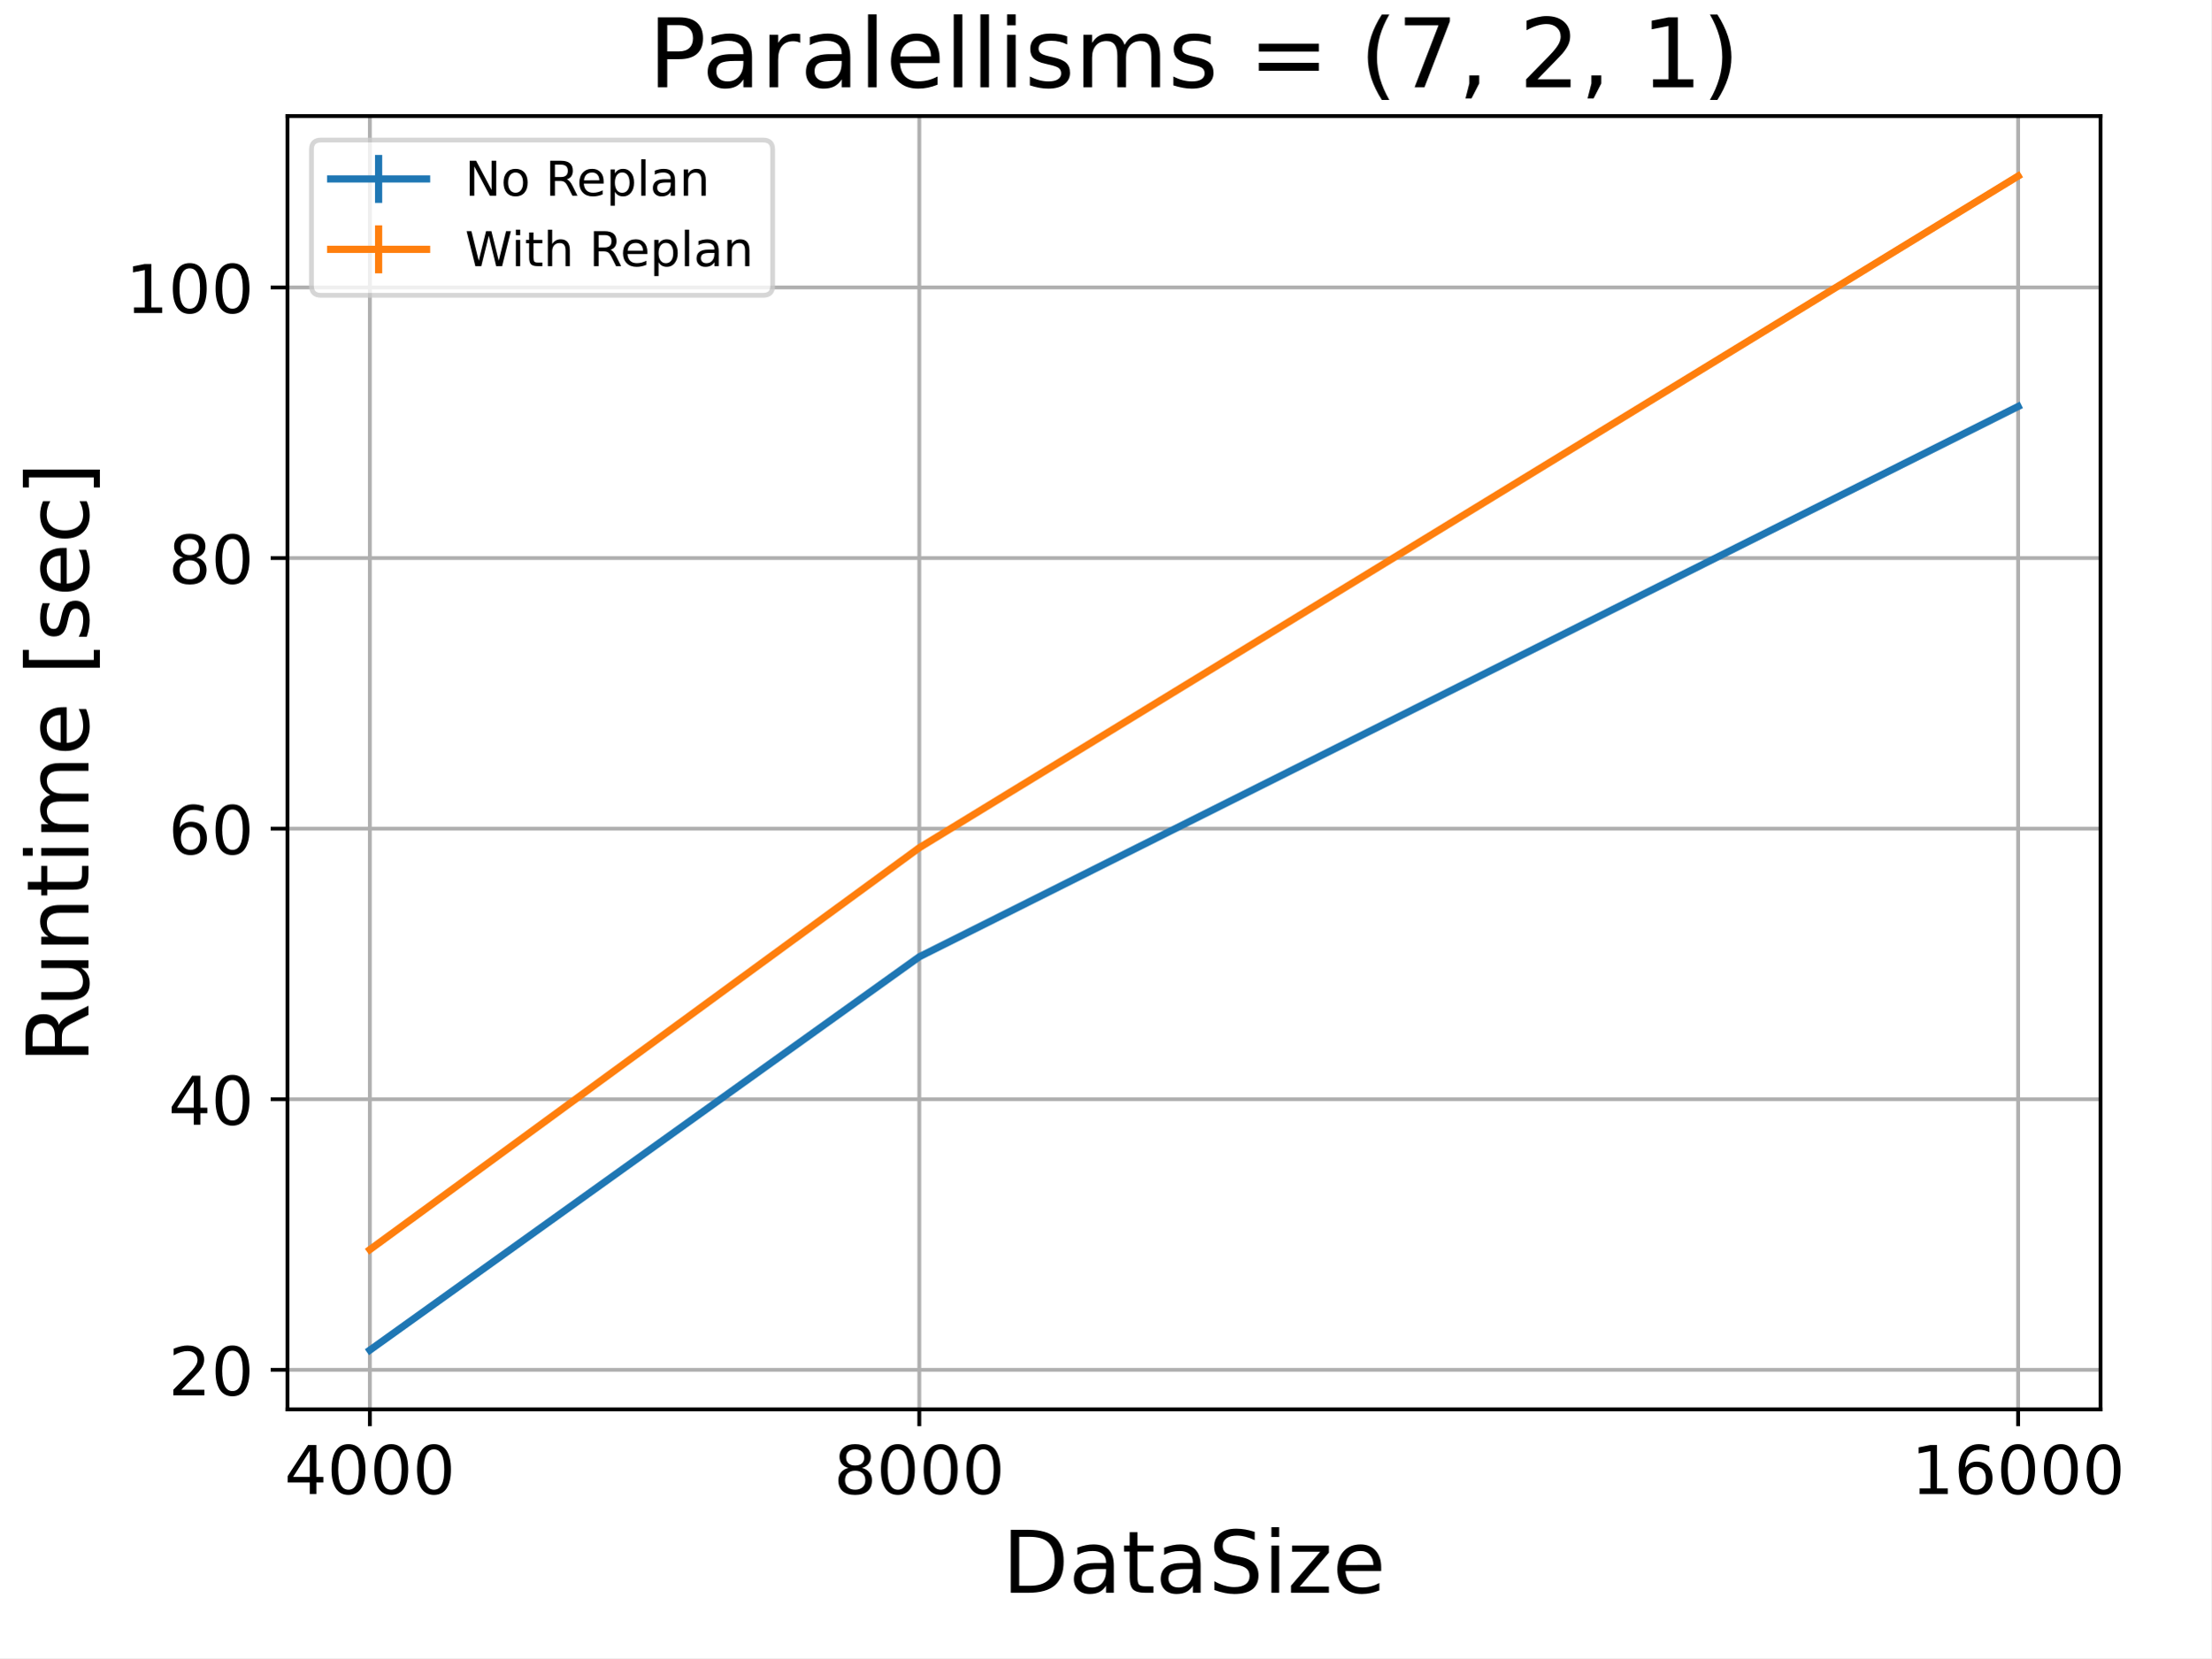
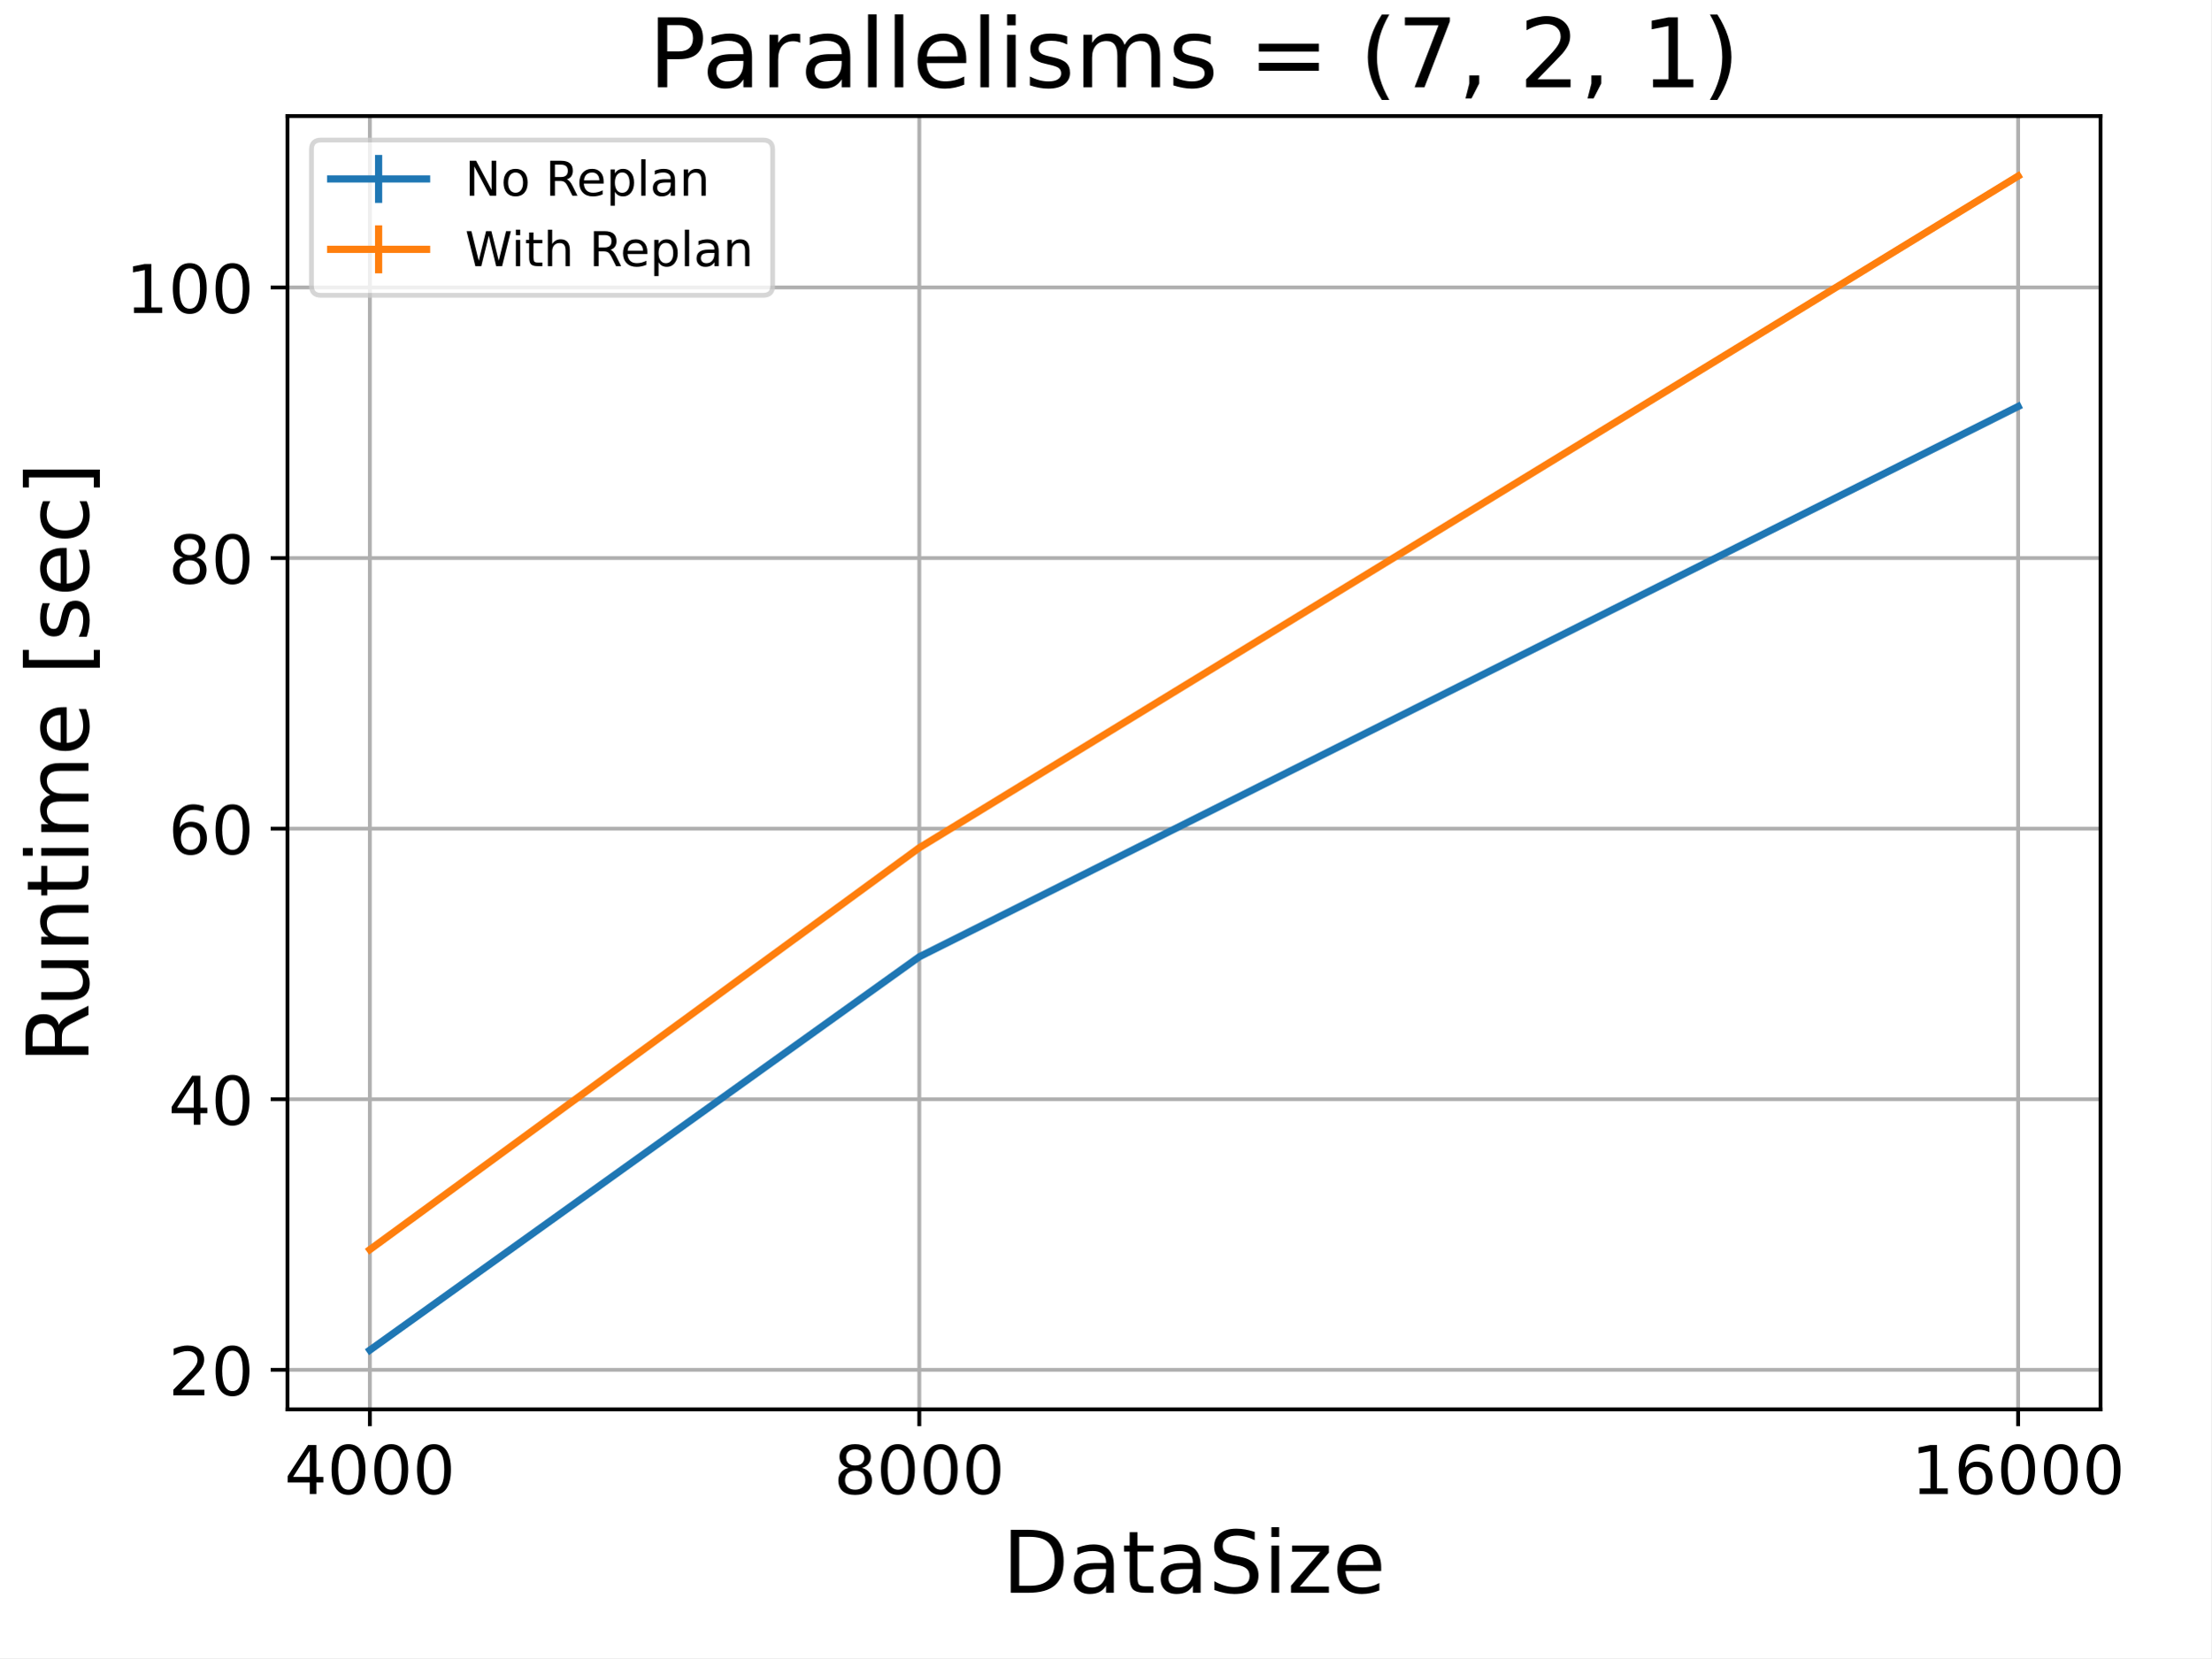
<svg xmlns="http://www.w3.org/2000/svg" xmlns:xlink="http://www.w3.org/1999/xlink" height="345.6pt" version="1.1" viewBox="0 0 460.8 345.6" width="460.8pt">
  <defs>
    <style type="text/css">*{stroke-linecap:butt;stroke-linejoin:round;}</style>
  </defs>
  <g id="figure_1">
    <g id="patch_1">
      <path d="M 0 345.6  L 460.8 345.6  L 460.8 0  L 0 0  z " style="fill:#ffffff;" />
    </g>
    <g id="axes_1">
      <g id="patch_2">
        <path d="M 59.904 293.76  L 437.76 293.76  L 437.76 24.192  L 59.904 24.192  z " style="fill:#ffffff;" />
      </g>
      <g id="matplotlib.axis_1">
        <g id="xtick_1">
          <g id="line2d_1">
-             <path clip-path="url(#pe8904e16c5)" d="M 77.079 293.76  L 77.079 24.192  " style="fill:none;stroke:#b0b0b0;stroke-linecap:square;stroke-width:0.8;" />
+             <path clip-path="url(#p75c24497dd)" d="M 77.079 293.76  L 77.079 24.192  " style="fill:none;stroke:#b0b0b0;stroke-linecap:square;stroke-width:0.8;" />
          </g>
          <g id="line2d_2">
            <defs>
-               <path d="M 0 0  L 0 3.5  " id="mf6a505901d" style="stroke:#000000;stroke-width:0.8;" />
-             </defs>
-             <g>
-               <use style="stroke:#000000;stroke-width:0.8;" x="77.079" xlink:href="#mf6a505901d" y="293.76" />
+               <path d="M 0 0  L 0 3.5  " id="m73369cd6cb" style="stroke:#000000;stroke-width:0.8;" />
+             </defs>
+             <g>
+               <use style="stroke:#000000;stroke-width:0.8;" x="77.079" xlink:href="#m73369cd6cb" y="293.76" />
            </g>
          </g>
          <g id="text_1">
            <g transform="translate(59.26427 311.3978)scale(0.14 -0.14)">
              <defs>
                <path d="M 2419 4116  L 825 1625  L 2419 1625  L 2419 4116  z M 2253 4666  L 3047 4666  L 3047 1625  L 3713 1625  L 3713 1100  L 3047 1100  L 3047 0  L 2419 0  L 2419 1100  L 313 1100  L 313 1709  L 2253 4666  z " id="DejaVuSans-34" transform="scale(0.015625)" />
                <path d="M 2034 4250  Q 1547 4250 1301 3770  Q 1056 3291 1056 2328  Q 1056 1369 1301 889  Q 1547 409 2034 409  Q 2525 409 2770 889  Q 3016 1369 3016 2328  Q 3016 3291 2770 3770  Q 2525 4250 2034 4250  z M 2034 4750  Q 2819 4750 3233 4129  Q 3647 3509 3647 2328  Q 3647 1150 3233 529  Q 2819 -91 2034 -91  Q 1250 -91 836 529  Q 422 1150 422 2328  Q 422 3509 836 4129  Q 1250 4750 2034 4750  z " id="DejaVuSans-30" transform="scale(0.015625)" />
              </defs>
              <use xlink:href="#DejaVuSans-34" />
              <use x="63.623" xlink:href="#DejaVuSans-30" />
              <use x="127.246" xlink:href="#DejaVuSans-30" />
              <use x="190.869" xlink:href="#DejaVuSans-30" />
            </g>
          </g>
        </g>
        <g id="xtick_2">
          <g id="line2d_3">
-             <path clip-path="url(#pe8904e16c5)" d="M 191.581 293.76  L 191.581 24.192  " style="fill:none;stroke:#b0b0b0;stroke-linecap:square;stroke-width:0.8;" />
+             <path clip-path="url(#p75c24497dd)" d="M 191.581 293.76  L 191.581 24.192  " style="fill:none;stroke:#b0b0b0;stroke-linecap:square;stroke-width:0.8;" />
          </g>
          <g id="line2d_4">
            <g>
-               <use style="stroke:#000000;stroke-width:0.8;" x="191.581" xlink:href="#mf6a505901d" y="293.76" />
+               <use style="stroke:#000000;stroke-width:0.8;" x="191.581" xlink:href="#m73369cd6cb" y="293.76" />
            </g>
          </g>
          <g id="text_2">
            <g transform="translate(173.7661 311.3978)scale(0.14 -0.14)">
              <defs>
                <path d="M 2034 2216  Q 1584 2216 1326 1975  Q 1069 1734 1069 1313  Q 1069 891 1326 650  Q 1584 409 2034 409  Q 2484 409 2743 651  Q 3003 894 3003 1313  Q 3003 1734 2745 1975  Q 2488 2216 2034 2216  z M 1403 2484  Q 997 2584 770 2862  Q 544 3141 544 3541  Q 544 4100 942 4425  Q 1341 4750 2034 4750  Q 2731 4750 3128 4425  Q 3525 4100 3525 3541  Q 3525 3141 3298 2862  Q 3072 2584 2669 2484  Q 3125 2378 3379 2068  Q 3634 1759 3634 1313  Q 3634 634 3220 271  Q 2806 -91 2034 -91  Q 1263 -91 848 271  Q 434 634 434 1313  Q 434 1759 690 2068  Q 947 2378 1403 2484  z M 1172 3481  Q 1172 3119 1398 2916  Q 1625 2713 2034 2713  Q 2441 2713 2670 2916  Q 2900 3119 2900 3481  Q 2900 3844 2670 4047  Q 2441 4250 2034 4250  Q 1625 4250 1398 4047  Q 1172 3844 1172 3481  z " id="DejaVuSans-38" transform="scale(0.015625)" />
              </defs>
              <use xlink:href="#DejaVuSans-38" />
              <use x="63.623" xlink:href="#DejaVuSans-30" />
              <use x="127.246" xlink:href="#DejaVuSans-30" />
              <use x="190.869" xlink:href="#DejaVuSans-30" />
            </g>
          </g>
        </g>
        <g id="xtick_3">
          <g id="line2d_5">
-             <path clip-path="url(#pe8904e16c5)" d="M 420.585 293.76  L 420.585 24.192  " style="fill:none;stroke:#b0b0b0;stroke-linecap:square;stroke-width:0.8;" />
+             <path clip-path="url(#p75c24497dd)" d="M 420.585 293.76  L 420.585 24.192  " style="fill:none;stroke:#b0b0b0;stroke-linecap:square;stroke-width:0.8;" />
          </g>
          <g id="line2d_6">
            <g>
-               <use style="stroke:#000000;stroke-width:0.8;" x="420.585" xlink:href="#mf6a505901d" y="293.76" />
+               <use style="stroke:#000000;stroke-width:0.8;" x="420.585" xlink:href="#m73369cd6cb" y="293.76" />
            </g>
          </g>
          <g id="text_3">
            <g transform="translate(398.316 311.3978)scale(0.14 -0.14)">
              <defs>
                <path d="M 794 531  L 1825 531  L 1825 4091  L 703 3866  L 703 4441  L 1819 4666  L 2450 4666  L 2450 531  L 3481 531  L 3481 0  L 794 0  L 794 531  z " id="DejaVuSans-31" transform="scale(0.015625)" />
                <path d="M 2113 2584  Q 1688 2584 1439 2293  Q 1191 2003 1191 1497  Q 1191 994 1439 701  Q 1688 409 2113 409  Q 2538 409 2786 701  Q 3034 994 3034 1497  Q 3034 2003 2786 2293  Q 2538 2584 2113 2584  z M 3366 4563  L 3366 3988  Q 3128 4100 2886 4159  Q 2644 4219 2406 4219  Q 1781 4219 1451 3797  Q 1122 3375 1075 2522  Q 1259 2794 1537 2939  Q 1816 3084 2150 3084  Q 2853 3084 3261 2657  Q 3669 2231 3669 1497  Q 3669 778 3244 343  Q 2819 -91 2113 -91  Q 1303 -91 875 529  Q 447 1150 447 2328  Q 447 3434 972 4092  Q 1497 4750 2381 4750  Q 2619 4750 2861 4703  Q 3103 4656 3366 4563  z " id="DejaVuSans-36" transform="scale(0.015625)" />
              </defs>
              <use xlink:href="#DejaVuSans-31" />
              <use x="63.623" xlink:href="#DejaVuSans-36" />
              <use x="127.246" xlink:href="#DejaVuSans-30" />
              <use x="190.869" xlink:href="#DejaVuSans-30" />
              <use x="254.492" xlink:href="#DejaVuSans-30" />
            </g>
          </g>
        </g>
        <g id="text_4">
          <g transform="translate(208.8678 331.9866)scale(0.18 -0.18)">
            <defs>
              <path d="M 1259 4147  L 1259 519  L 2022 519  Q 2988 519 3436 956  Q 3884 1394 3884 2338  Q 3884 3275 3436 3711  Q 2988 4147 2022 4147  L 1259 4147  z M 628 4666  L 1925 4666  Q 3281 4666 3915 4102  Q 4550 3538 4550 2338  Q 4550 1131 3912 565  Q 3275 0 1925 0  L 628 0  L 628 4666  z " id="DejaVuSans-44" transform="scale(0.015625)" />
              <path d="M 2194 1759  Q 1497 1759 1228 1600  Q 959 1441 959 1056  Q 959 750 1161 570  Q 1363 391 1709 391  Q 2188 391 2477 730  Q 2766 1069 2766 1631  L 2766 1759  L 2194 1759  z M 3341 1997  L 3341 0  L 2766 0  L 2766 531  Q 2569 213 2275 61  Q 1981 -91 1556 -91  Q 1019 -91 701 211  Q 384 513 384 1019  Q 384 1609 779 1909  Q 1175 2209 1959 2209  L 2766 2209  L 2766 2266  Q 2766 2663 2505 2880  Q 2244 3097 1772 3097  Q 1472 3097 1187 3025  Q 903 2953 641 2809  L 641 3341  Q 956 3463 1253 3523  Q 1550 3584 1831 3584  Q 2591 3584 2966 3190  Q 3341 2797 3341 1997  z " id="DejaVuSans-61" transform="scale(0.015625)" />
              <path d="M 1172 4494  L 1172 3500  L 2356 3500  L 2356 3053  L 1172 3053  L 1172 1153  Q 1172 725 1289 603  Q 1406 481 1766 481  L 2356 481  L 2356 0  L 1766 0  Q 1100 0 847 248  Q 594 497 594 1153  L 594 3053  L 172 3053  L 172 3500  L 594 3500  L 594 4494  L 1172 4494  z " id="DejaVuSans-74" transform="scale(0.015625)" />
              <path d="M 3425 4513  L 3425 3897  Q 3066 4069 2747 4153  Q 2428 4238 2131 4238  Q 1616 4238 1336 4038  Q 1056 3838 1056 3469  Q 1056 3159 1242 3001  Q 1428 2844 1947 2747  L 2328 2669  Q 3034 2534 3370 2195  Q 3706 1856 3706 1288  Q 3706 609 3251 259  Q 2797 -91 1919 -91  Q 1588 -91 1214 -16  Q 841 59 441 206  L 441 856  Q 825 641 1194 531  Q 1563 422 1919 422  Q 2459 422 2753 634  Q 3047 847 3047 1241  Q 3047 1584 2836 1778  Q 2625 1972 2144 2069  L 1759 2144  Q 1053 2284 737 2584  Q 422 2884 422 3419  Q 422 4038 858 4394  Q 1294 4750 2059 4750  Q 2388 4750 2728 4690  Q 3069 4631 3425 4513  z " id="DejaVuSans-53" transform="scale(0.015625)" />
              <path d="M 603 3500  L 1178 3500  L 1178 0  L 603 0  L 603 3500  z M 603 4863  L 1178 4863  L 1178 4134  L 603 4134  L 603 4863  z " id="DejaVuSans-69" transform="scale(0.015625)" />
              <path d="M 353 3500  L 3084 3500  L 3084 2975  L 922 459  L 3084 459  L 3084 0  L 275 0  L 275 525  L 2438 3041  L 353 3041  L 353 3500  z " id="DejaVuSans-7a" transform="scale(0.015625)" />
              <path d="M 3597 1894  L 3597 1613  L 953 1613  Q 991 1019 1311 708  Q 1631 397 2203 397  Q 2534 397 2845 478  Q 3156 559 3463 722  L 3463 178  Q 3153 47 2828 -22  Q 2503 -91 2169 -91  Q 1331 -91 842 396  Q 353 884 353 1716  Q 353 2575 817 3079  Q 1281 3584 2069 3584  Q 2775 3584 3186 3129  Q 3597 2675 3597 1894  z M 3022 2063  Q 3016 2534 2758 2815  Q 2500 3097 2075 3097  Q 1594 3097 1305 2825  Q 1016 2553 972 2059  L 3022 2063  z " id="DejaVuSans-65" transform="scale(0.015625)" />
            </defs>
            <use xlink:href="#DejaVuSans-44" />
            <use x="77.002" xlink:href="#DejaVuSans-61" />
            <use x="138.281" xlink:href="#DejaVuSans-74" />
            <use x="177.49" xlink:href="#DejaVuSans-61" />
            <use x="238.77" xlink:href="#DejaVuSans-53" />
            <use x="302.246" xlink:href="#DejaVuSans-69" />
            <use x="330.029" xlink:href="#DejaVuSans-7a" />
            <use x="382.52" xlink:href="#DejaVuSans-65" />
          </g>
        </g>
      </g>
      <g id="matplotlib.axis_2">
        <g id="ytick_1">
          <g id="line2d_7">
-             <path clip-path="url(#pe8904e16c5)" d="M 59.904 285.514  L 437.76 285.514  " style="fill:none;stroke:#b0b0b0;stroke-linecap:square;stroke-width:0.8;" />
+             <path clip-path="url(#p75c24497dd)" d="M 59.904 285.514  L 437.76 285.514  " style="fill:none;stroke:#b0b0b0;stroke-linecap:square;stroke-width:0.8;" />
          </g>
          <g id="line2d_8">
            <defs>
-               <path d="M 0 0  L -3.5 0  " id="m7a8629507c" style="stroke:#000000;stroke-width:0.8;" />
-             </defs>
-             <g>
-               <use style="stroke:#000000;stroke-width:0.8;" x="59.904" xlink:href="#m7a8629507c" y="285.514" />
+               <path d="M 0 0  L -3.5 0  " id="mf43d745abb" style="stroke:#000000;stroke-width:0.8;" />
+             </defs>
+             <g>
+               <use style="stroke:#000000;stroke-width:0.8;" x="59.904" xlink:href="#mf43d745abb" y="285.514" />
            </g>
          </g>
          <g id="text_5">
            <g transform="translate(35.089 290.8329)scale(0.14 -0.14)">
              <defs>
                <path d="M 1228 531  L 3431 531  L 3431 0  L 469 0  L 469 531  Q 828 903 1448 1529  Q 2069 2156 2228 2338  Q 2531 2678 2651 2914  Q 2772 3150 2772 3378  Q 2772 3750 2511 3984  Q 2250 4219 1831 4219  Q 1534 4219 1204 4116  Q 875 4013 500 3803  L 500 4441  Q 881 4594 1212 4672  Q 1544 4750 1819 4750  Q 2544 4750 2975 4387  Q 3406 4025 3406 3419  Q 3406 3131 3298 2873  Q 3191 2616 2906 2266  Q 2828 2175 2409 1742  Q 1991 1309 1228 531  z " id="DejaVuSans-32" transform="scale(0.015625)" />
              </defs>
              <use xlink:href="#DejaVuSans-32" />
              <use x="63.623" xlink:href="#DejaVuSans-30" />
            </g>
          </g>
        </g>
        <g id="ytick_2">
          <g id="line2d_9">
-             <path clip-path="url(#pe8904e16c5)" d="M 59.904 229.112  L 437.76 229.112  " style="fill:none;stroke:#b0b0b0;stroke-linecap:square;stroke-width:0.8;" />
+             <path clip-path="url(#p75c24497dd)" d="M 59.904 229.112  L 437.76 229.112  " style="fill:none;stroke:#b0b0b0;stroke-linecap:square;stroke-width:0.8;" />
          </g>
          <g id="line2d_10">
            <g>
-               <use style="stroke:#000000;stroke-width:0.8;" x="59.904" xlink:href="#m7a8629507c" y="229.112" />
+               <use style="stroke:#000000;stroke-width:0.8;" x="59.904" xlink:href="#mf43d745abb" y="229.112" />
            </g>
          </g>
          <g id="text_6">
            <g transform="translate(35.089 234.4312)scale(0.14 -0.14)">
              <use xlink:href="#DejaVuSans-34" />
              <use x="63.623" xlink:href="#DejaVuSans-30" />
            </g>
          </g>
        </g>
        <g id="ytick_3">
          <g id="line2d_11">
-             <path clip-path="url(#pe8904e16c5)" d="M 59.904 172.711  L 437.76 172.711  " style="fill:none;stroke:#b0b0b0;stroke-linecap:square;stroke-width:0.8;" />
+             <path clip-path="url(#p75c24497dd)" d="M 59.904 172.711  L 437.76 172.711  " style="fill:none;stroke:#b0b0b0;stroke-linecap:square;stroke-width:0.8;" />
          </g>
          <g id="line2d_12">
            <g>
-               <use style="stroke:#000000;stroke-width:0.8;" x="59.904" xlink:href="#m7a8629507c" y="172.711" />
+               <use style="stroke:#000000;stroke-width:0.8;" x="59.904" xlink:href="#mf43d745abb" y="172.711" />
            </g>
          </g>
          <g id="text_7">
            <g transform="translate(35.089 178.0296)scale(0.14 -0.14)">
              <use xlink:href="#DejaVuSans-36" />
              <use x="63.623" xlink:href="#DejaVuSans-30" />
            </g>
          </g>
        </g>
        <g id="ytick_4">
          <g id="line2d_13">
-             <path clip-path="url(#pe8904e16c5)" d="M 59.904 116.309  L 437.76 116.309  " style="fill:none;stroke:#b0b0b0;stroke-linecap:square;stroke-width:0.8;" />
+             <path clip-path="url(#p75c24497dd)" d="M 59.904 116.309  L 437.76 116.309  " style="fill:none;stroke:#b0b0b0;stroke-linecap:square;stroke-width:0.8;" />
          </g>
          <g id="line2d_14">
            <g>
-               <use style="stroke:#000000;stroke-width:0.8;" x="59.904" xlink:href="#m7a8629507c" y="116.309" />
+               <use style="stroke:#000000;stroke-width:0.8;" x="59.904" xlink:href="#mf43d745abb" y="116.309" />
            </g>
          </g>
          <g id="text_8">
            <g transform="translate(35.089 121.6279)scale(0.14 -0.14)">
              <use xlink:href="#DejaVuSans-38" />
              <use x="63.623" xlink:href="#DejaVuSans-30" />
            </g>
          </g>
        </g>
        <g id="ytick_5">
          <g id="line2d_15">
-             <path clip-path="url(#pe8904e16c5)" d="M 59.904 59.907  L 437.76 59.907  " style="fill:none;stroke:#b0b0b0;stroke-linecap:square;stroke-width:0.8;" />
+             <path clip-path="url(#p75c24497dd)" d="M 59.904 59.907  L 437.76 59.907  " style="fill:none;stroke:#b0b0b0;stroke-linecap:square;stroke-width:0.8;" />
          </g>
          <g id="line2d_16">
            <g>
-               <use style="stroke:#000000;stroke-width:0.8;" x="59.904" xlink:href="#m7a8629507c" y="59.907" />
+               <use style="stroke:#000000;stroke-width:0.8;" x="59.904" xlink:href="#mf43d745abb" y="59.907" />
            </g>
          </g>
          <g id="text_9">
            <g transform="translate(26.1815 65.2263)scale(0.14 -0.14)">
              <use xlink:href="#DejaVuSans-31" />
              <use x="63.623" xlink:href="#DejaVuSans-30" />
              <use x="127.246" xlink:href="#DejaVuSans-30" />
            </g>
          </g>
        </g>
        <g id="text_10">
          <g transform="translate(18.43806 221.623)rotate(-90)scale(0.18 -0.18)">
            <defs>
              <path d="M 2841 2188  Q 3044 2119 3236 1894  Q 3428 1669 3622 1275  L 4263 0  L 3584 0  L 2988 1197  Q 2756 1666 2539 1819  Q 2322 1972 1947 1972  L 1259 1972  L 1259 0  L 628 0  L 628 4666  L 2053 4666  Q 2853 4666 3247 4331  Q 3641 3997 3641 3322  Q 3641 2881 3436 2590  Q 3231 2300 2841 2188  z M 1259 4147  L 1259 2491  L 2053 2491  Q 2509 2491 2742 2702  Q 2975 2913 2975 3322  Q 2975 3731 2742 3939  Q 2509 4147 2053 4147  L 1259 4147  z " id="DejaVuSans-52" transform="scale(0.015625)" />
              <path d="M 544 1381  L 544 3500  L 1119 3500  L 1119 1403  Q 1119 906 1312 657  Q 1506 409 1894 409  Q 2359 409 2629 706  Q 2900 1003 2900 1516  L 2900 3500  L 3475 3500  L 3475 0  L 2900 0  L 2900 538  Q 2691 219 2414 64  Q 2138 -91 1772 -91  Q 1169 -91 856 284  Q 544 659 544 1381  z M 1991 3584  L 1991 3584  z " id="DejaVuSans-75" transform="scale(0.015625)" />
              <path d="M 3513 2113  L 3513 0  L 2938 0  L 2938 2094  Q 2938 2591 2744 2837  Q 2550 3084 2163 3084  Q 1697 3084 1428 2787  Q 1159 2491 1159 1978  L 1159 0  L 581 0  L 581 3500  L 1159 3500  L 1159 2956  Q 1366 3272 1645 3428  Q 1925 3584 2291 3584  Q 2894 3584 3203 3211  Q 3513 2838 3513 2113  z " id="DejaVuSans-6e" transform="scale(0.015625)" />
              <path d="M 3328 2828  Q 3544 3216 3844 3400  Q 4144 3584 4550 3584  Q 5097 3584 5394 3201  Q 5691 2819 5691 2113  L 5691 0  L 5113 0  L 5113 2094  Q 5113 2597 4934 2840  Q 4756 3084 4391 3084  Q 3944 3084 3684 2787  Q 3425 2491 3425 1978  L 3425 0  L 2847 0  L 2847 2094  Q 2847 2600 2669 2842  Q 2491 3084 2119 3084  Q 1678 3084 1418 2786  Q 1159 2488 1159 1978  L 1159 0  L 581 0  L 581 3500  L 1159 3500  L 1159 2956  Q 1356 3278 1631 3431  Q 1906 3584 2284 3584  Q 2666 3584 2933 3390  Q 3200 3197 3328 2828  z " id="DejaVuSans-6d" transform="scale(0.015625)" />
              <path id="DejaVuSans-20" transform="scale(0.015625)" />
              <path d="M 550 4863  L 1875 4863  L 1875 4416  L 1125 4416  L 1125 -397  L 1875 -397  L 1875 -844  L 550 -844  L 550 4863  z " id="DejaVuSans-5b" transform="scale(0.015625)" />
              <path d="M 2834 3397  L 2834 2853  Q 2591 2978 2328 3040  Q 2066 3103 1784 3103  Q 1356 3103 1142 2972  Q 928 2841 928 2578  Q 928 2378 1081 2264  Q 1234 2150 1697 2047  L 1894 2003  Q 2506 1872 2764 1633  Q 3022 1394 3022 966  Q 3022 478 2636 193  Q 2250 -91 1575 -91  Q 1294 -91 989 -36  Q 684 19 347 128  L 347 722  Q 666 556 975 473  Q 1284 391 1588 391  Q 1994 391 2212 530  Q 2431 669 2431 922  Q 2431 1156 2273 1281  Q 2116 1406 1581 1522  L 1381 1569  Q 847 1681 609 1914  Q 372 2147 372 2553  Q 372 3047 722 3315  Q 1072 3584 1716 3584  Q 2034 3584 2315 3537  Q 2597 3491 2834 3397  z " id="DejaVuSans-73" transform="scale(0.015625)" />
              <path d="M 3122 3366  L 3122 2828  Q 2878 2963 2633 3030  Q 2388 3097 2138 3097  Q 1578 3097 1268 2742  Q 959 2388 959 1747  Q 959 1106 1268 751  Q 1578 397 2138 397  Q 2388 397 2633 464  Q 2878 531 3122 666  L 3122 134  Q 2881 22 2623 -34  Q 2366 -91 2075 -91  Q 1284 -91 818 406  Q 353 903 353 1747  Q 353 2603 823 3093  Q 1294 3584 2113 3584  Q 2378 3584 2631 3529  Q 2884 3475 3122 3366  z " id="DejaVuSans-63" transform="scale(0.015625)" />
              <path d="M 1947 4863  L 1947 -844  L 622 -844  L 622 -397  L 1369 -397  L 1369 4416  L 622 4416  L 622 4863  L 1947 4863  z " id="DejaVuSans-5d" transform="scale(0.015625)" />
            </defs>
            <use xlink:href="#DejaVuSans-52" />
            <use x="64.982" xlink:href="#DejaVuSans-75" />
            <use x="128.361" xlink:href="#DejaVuSans-6e" />
            <use x="191.74" xlink:href="#DejaVuSans-74" />
            <use x="230.949" xlink:href="#DejaVuSans-69" />
            <use x="258.732" xlink:href="#DejaVuSans-6d" />
            <use x="356.145" xlink:href="#DejaVuSans-65" />
            <use x="417.668" xlink:href="#DejaVuSans-20" />
            <use x="449.455" xlink:href="#DejaVuSans-5b" />
            <use x="488.469" xlink:href="#DejaVuSans-73" />
            <use x="540.568" xlink:href="#DejaVuSans-65" />
            <use x="602.092" xlink:href="#DejaVuSans-63" />
            <use x="657.072" xlink:href="#DejaVuSans-5d" />
          </g>
        </g>
      </g>
      <g id="LineCollection_1">
-         <path clip-path="url(#pe8904e16c5)" d="M 77.079 281.507  L 77.079 281.311  " style="fill:none;stroke:#1f77b4;stroke-width:1.5;" />
-         <path clip-path="url(#pe8904e16c5)" d="M 191.581 199.479  L 191.581 199.378  " style="fill:none;stroke:#1f77b4;stroke-width:1.5;" />
-         <path clip-path="url(#pe8904e16c5)" d="M 420.585 84.791  L 420.585 84.64  " style="fill:none;stroke:#1f77b4;stroke-width:1.5;" />
+         <path clip-path="url(#p75c24497dd)" d="M 77.079 281.507  L 77.079 281.311  " style="fill:none;stroke:#1f77b4;stroke-width:1.5;" />
+         <path clip-path="url(#p75c24497dd)" d="M 191.581 199.479  L 191.581 199.378  " style="fill:none;stroke:#1f77b4;stroke-width:1.5;" />
+         <path clip-path="url(#p75c24497dd)" d="M 420.585 84.791  L 420.585 84.64  " style="fill:none;stroke:#1f77b4;stroke-width:1.5;" />
      </g>
      <g id="LineCollection_2">
-         <path clip-path="url(#pe8904e16c5)" d="M 77.079 260.624  L 77.079 260.289  " style="fill:none;stroke:#ff7f0e;stroke-width:1.5;" />
-         <path clip-path="url(#pe8904e16c5)" d="M 191.581 177.067  L 191.581 176.334  " style="fill:none;stroke:#ff7f0e;stroke-width:1.5;" />
-         <path clip-path="url(#pe8904e16c5)" d="M 420.585 36.941  L 420.585 36.445  " style="fill:none;stroke:#ff7f0e;stroke-width:1.5;" />
+         <path clip-path="url(#p75c24497dd)" d="M 77.079 260.624  L 77.079 260.289  " style="fill:none;stroke:#ff7f0e;stroke-width:1.5;" />
+         <path clip-path="url(#p75c24497dd)" d="M 191.581 177.067  L 191.581 176.334  " style="fill:none;stroke:#ff7f0e;stroke-width:1.5;" />
+         <path clip-path="url(#p75c24497dd)" d="M 420.585 36.941  L 420.585 36.445  " style="fill:none;stroke:#ff7f0e;stroke-width:1.5;" />
      </g>
      <g id="line2d_17">
-         <path clip-path="url(#pe8904e16c5)" d="M 77.079 281.409  L 191.581 199.428  L 420.585 84.716  " style="fill:none;stroke:#1f77b4;stroke-linecap:square;stroke-width:1.5;" />
+         <path clip-path="url(#p75c24497dd)" d="M 77.079 281.409  L 191.581 199.428  L 420.585 84.716  " style="fill:none;stroke:#1f77b4;stroke-linecap:square;stroke-width:1.5;" />
      </g>
      <g id="line2d_18">
-         <path clip-path="url(#pe8904e16c5)" d="M 77.079 260.457  L 191.581 176.7  L 420.585 36.693  " style="fill:none;stroke:#ff7f0e;stroke-linecap:square;stroke-width:1.5;" />
+         <path clip-path="url(#p75c24497dd)" d="M 77.079 260.457  L 191.581 176.7  L 420.585 36.693  " style="fill:none;stroke:#ff7f0e;stroke-linecap:square;stroke-width:1.5;" />
      </g>
      <g id="patch_3">
        <path d="M 59.904 293.76  L 59.904 24.192  " style="fill:none;stroke:#000000;stroke-linecap:square;stroke-linejoin:miter;stroke-width:0.8;" />
      </g>
      <g id="patch_4">
        <path d="M 437.76 293.76  L 437.76 24.192  " style="fill:none;stroke:#000000;stroke-linecap:square;stroke-linejoin:miter;stroke-width:0.8;" />
      </g>
      <g id="patch_5">
        <path d="M 59.904 293.76  L 437.76 293.76  " style="fill:none;stroke:#000000;stroke-linecap:square;stroke-linejoin:miter;stroke-width:0.8;" />
      </g>
      <g id="patch_6">
        <path d="M 59.904 24.192  L 437.76 24.192  " style="fill:none;stroke:#000000;stroke-linecap:square;stroke-linejoin:miter;stroke-width:0.8;" />
      </g>
      <g id="text_11">
        <g transform="translate(135.1211 18.192)scale(0.2 -0.2)">
          <defs>
            <path d="M 1259 4147  L 1259 2394  L 2053 2394  Q 2494 2394 2734 2622  Q 2975 2850 2975 3272  Q 2975 3691 2734 3919  Q 2494 4147 2053 4147  L 1259 4147  z M 628 4666  L 2053 4666  Q 2838 4666 3239 4311  Q 3641 3956 3641 3272  Q 3641 2581 3239 2228  Q 2838 1875 2053 1875  L 1259 1875  L 1259 0  L 628 0  L 628 4666  z " id="DejaVuSans-50" transform="scale(0.015625)" />
            <path d="M 2631 2963  Q 2534 3019 2420 3045  Q 2306 3072 2169 3072  Q 1681 3072 1420 2755  Q 1159 2438 1159 1844  L 1159 0  L 581 0  L 581 3500  L 1159 3500  L 1159 2956  Q 1341 3275 1631 3429  Q 1922 3584 2338 3584  Q 2397 3584 2469 3576  Q 2541 3569 2628 3553  L 2631 2963  z " id="DejaVuSans-72" transform="scale(0.015625)" />
            <path d="M 603 4863  L 1178 4863  L 1178 0  L 603 0  L 603 4863  z " id="DejaVuSans-6c" transform="scale(0.015625)" />
            <path d="M 678 2906  L 4684 2906  L 4684 2381  L 678 2381  L 678 2906  z M 678 1631  L 4684 1631  L 4684 1100  L 678 1100  L 678 1631  z " id="DejaVuSans-3d" transform="scale(0.015625)" />
            <path d="M 1984 4856  Q 1566 4138 1362 3434  Q 1159 2731 1159 2009  Q 1159 1288 1364 580  Q 1569 -128 1984 -844  L 1484 -844  Q 1016 -109 783 600  Q 550 1309 550 2009  Q 550 2706 781 3412  Q 1013 4119 1484 4856  L 1984 4856  z " id="DejaVuSans-28" transform="scale(0.015625)" />
            <path d="M 525 4666  L 3525 4666  L 3525 4397  L 1831 0  L 1172 0  L 2766 4134  L 525 4134  L 525 4666  z " id="DejaVuSans-37" transform="scale(0.015625)" />
            <path d="M 750 794  L 1409 794  L 1409 256  L 897 -744  L 494 -744  L 750 256  L 750 794  z " id="DejaVuSans-2c" transform="scale(0.015625)" />
            <path d="M 513 4856  L 1013 4856  Q 1481 4119 1714 3412  Q 1947 2706 1947 2009  Q 1947 1309 1714 600  Q 1481 -109 1013 -844  L 513 -844  Q 928 -128 1133 580  Q 1338 1288 1338 2009  Q 1338 2731 1133 3434  Q 928 4138 513 4856  z " id="DejaVuSans-29" transform="scale(0.015625)" />
          </defs>
          <use xlink:href="#DejaVuSans-50" />
          <use x="55.803" xlink:href="#DejaVuSans-61" />
          <use x="117.082" xlink:href="#DejaVuSans-72" />
          <use x="158.195" xlink:href="#DejaVuSans-61" />
          <use x="219.475" xlink:href="#DejaVuSans-6c" />
-           <use x="247.258" xlink:href="#DejaVuSans-65" />
-           <use x="308.781" xlink:href="#DejaVuSans-6c" />
+           <use x="247.258" xlink:href="#DejaVuSans-6c" />
+           <use x="275.041" xlink:href="#DejaVuSans-65" />
          <use x="336.564" xlink:href="#DejaVuSans-6c" />
          <use x="364.348" xlink:href="#DejaVuSans-69" />
          <use x="392.131" xlink:href="#DejaVuSans-73" />
          <use x="444.23" xlink:href="#DejaVuSans-6d" />
          <use x="541.643" xlink:href="#DejaVuSans-73" />
          <use x="593.742" xlink:href="#DejaVuSans-20" />
          <use x="625.529" xlink:href="#DejaVuSans-3d" />
          <use x="709.318" xlink:href="#DejaVuSans-20" />
          <use x="741.105" xlink:href="#DejaVuSans-28" />
          <use x="780.119" xlink:href="#DejaVuSans-37" />
          <use x="843.742" xlink:href="#DejaVuSans-2c" />
          <use x="875.529" xlink:href="#DejaVuSans-20" />
          <use x="907.316" xlink:href="#DejaVuSans-32" />
          <use x="970.939" xlink:href="#DejaVuSans-2c" />
          <use x="1002.727" xlink:href="#DejaVuSans-20" />
          <use x="1034.514" xlink:href="#DejaVuSans-31" />
          <use x="1098.137" xlink:href="#DejaVuSans-29" />
        </g>
      </g>
      <g id="legend_1">
        <g id="patch_7">
          <path d="M 66.904 61.548  L 159.024 61.548  Q 161.024 61.548 161.024 59.548  L 161.024 31.192  Q 161.024 29.192 159.024 29.192  L 66.904 29.192  Q 64.904 29.192 64.904 31.192  L 64.904 59.548  Q 64.904 61.548 66.904 61.548  z " style="fill:#ffffff;opacity:0.8;stroke:#cccccc;stroke-linejoin:miter;" />
        </g>
        <g id="LineCollection_3">
          <path d="M 78.904 42.29  L 78.904 32.29  " style="fill:none;stroke:#1f77b4;stroke-width:1.5;" />
        </g>
        <g id="line2d_19">
          <path d="M 68.904 37.29  L 88.904 37.29  " style="fill:none;stroke:#1f77b4;stroke-linecap:square;stroke-width:1.5;" />
        </g>
        <g id="line2d_20" />
        <g id="text_12">
          <g transform="translate(96.904 40.79044)scale(0.1 -0.1)">
            <defs>
              <path d="M 628 4666  L 1478 4666  L 3547 763  L 3547 4666  L 4159 4666  L 4159 0  L 3309 0  L 1241 3903  L 1241 0  L 628 0  L 628 4666  z " id="DejaVuSans-4e" transform="scale(0.015625)" />
              <path d="M 1959 3097  Q 1497 3097 1228 2736  Q 959 2375 959 1747  Q 959 1119 1226 758  Q 1494 397 1959 397  Q 2419 397 2687 759  Q 2956 1122 2956 1747  Q 2956 2369 2687 2733  Q 2419 3097 1959 3097  z M 1959 3584  Q 2709 3584 3137 3096  Q 3566 2609 3566 1747  Q 3566 888 3137 398  Q 2709 -91 1959 -91  Q 1206 -91 779 398  Q 353 888 353 1747  Q 353 2609 779 3096  Q 1206 3584 1959 3584  z " id="DejaVuSans-6f" transform="scale(0.015625)" />
              <path d="M 1159 525  L 1159 -1331  L 581 -1331  L 581 3500  L 1159 3500  L 1159 2969  Q 1341 3281 1617 3432  Q 1894 3584 2278 3584  Q 2916 3584 3314 3078  Q 3713 2572 3713 1747  Q 3713 922 3314 415  Q 2916 -91 2278 -91  Q 1894 -91 1617 61  Q 1341 213 1159 525  z M 3116 1747  Q 3116 2381 2855 2742  Q 2594 3103 2138 3103  Q 1681 3103 1420 2742  Q 1159 2381 1159 1747  Q 1159 1113 1420 752  Q 1681 391 2138 391  Q 2594 391 2855 752  Q 3116 1113 3116 1747  z " id="DejaVuSans-70" transform="scale(0.015625)" />
            </defs>
            <use xlink:href="#DejaVuSans-4e" />
            <use x="74.805" xlink:href="#DejaVuSans-6f" />
            <use x="135.986" xlink:href="#DejaVuSans-20" />
            <use x="167.773" xlink:href="#DejaVuSans-52" />
            <use x="232.756" xlink:href="#DejaVuSans-65" />
            <use x="294.279" xlink:href="#DejaVuSans-70" />
            <use x="357.756" xlink:href="#DejaVuSans-6c" />
            <use x="385.539" xlink:href="#DejaVuSans-61" />
            <use x="446.818" xlink:href="#DejaVuSans-6e" />
          </g>
        </g>
        <g id="LineCollection_4">
          <path d="M 78.904 56.969  L 78.904 46.969  " style="fill:none;stroke:#ff7f0e;stroke-width:1.5;" />
        </g>
        <g id="line2d_21">
          <path d="M 68.904 51.969  L 88.904 51.969  " style="fill:none;stroke:#ff7f0e;stroke-linecap:square;stroke-width:1.5;" />
        </g>
        <g id="line2d_22" />
        <g id="text_13">
          <g transform="translate(96.904 55.46856)scale(0.1 -0.1)">
            <defs>
              <path d="M 213 4666  L 850 4666  L 1831 722  L 2809 4666  L 3519 4666  L 4500 722  L 5478 4666  L 6119 4666  L 4947 0  L 4153 0  L 3169 4050  L 2175 0  L 1381 0  L 213 4666  z " id="DejaVuSans-57" transform="scale(0.015625)" />
              <path d="M 3513 2113  L 3513 0  L 2938 0  L 2938 2094  Q 2938 2591 2744 2837  Q 2550 3084 2163 3084  Q 1697 3084 1428 2787  Q 1159 2491 1159 1978  L 1159 0  L 581 0  L 581 4863  L 1159 4863  L 1159 2956  Q 1366 3272 1645 3428  Q 1925 3584 2291 3584  Q 2894 3584 3203 3211  Q 3513 2838 3513 2113  z " id="DejaVuSans-68" transform="scale(0.015625)" />
            </defs>
            <use xlink:href="#DejaVuSans-57" />
            <use x="96.627" xlink:href="#DejaVuSans-69" />
            <use x="124.41" xlink:href="#DejaVuSans-74" />
            <use x="163.619" xlink:href="#DejaVuSans-68" />
            <use x="226.998" xlink:href="#DejaVuSans-20" />
            <use x="258.785" xlink:href="#DejaVuSans-52" />
            <use x="323.768" xlink:href="#DejaVuSans-65" />
            <use x="385.291" xlink:href="#DejaVuSans-70" />
            <use x="448.768" xlink:href="#DejaVuSans-6c" />
            <use x="476.551" xlink:href="#DejaVuSans-61" />
            <use x="537.83" xlink:href="#DejaVuSans-6e" />
          </g>
        </g>
      </g>
    </g>
  </g>
  <defs>
-     <clipPath id="pe8904e16c5">
+     <clipPath id="p75c24497dd">
      <rect height="269.568" width="377.856" x="59.904" y="24.192" />
    </clipPath>
  </defs>
</svg>
